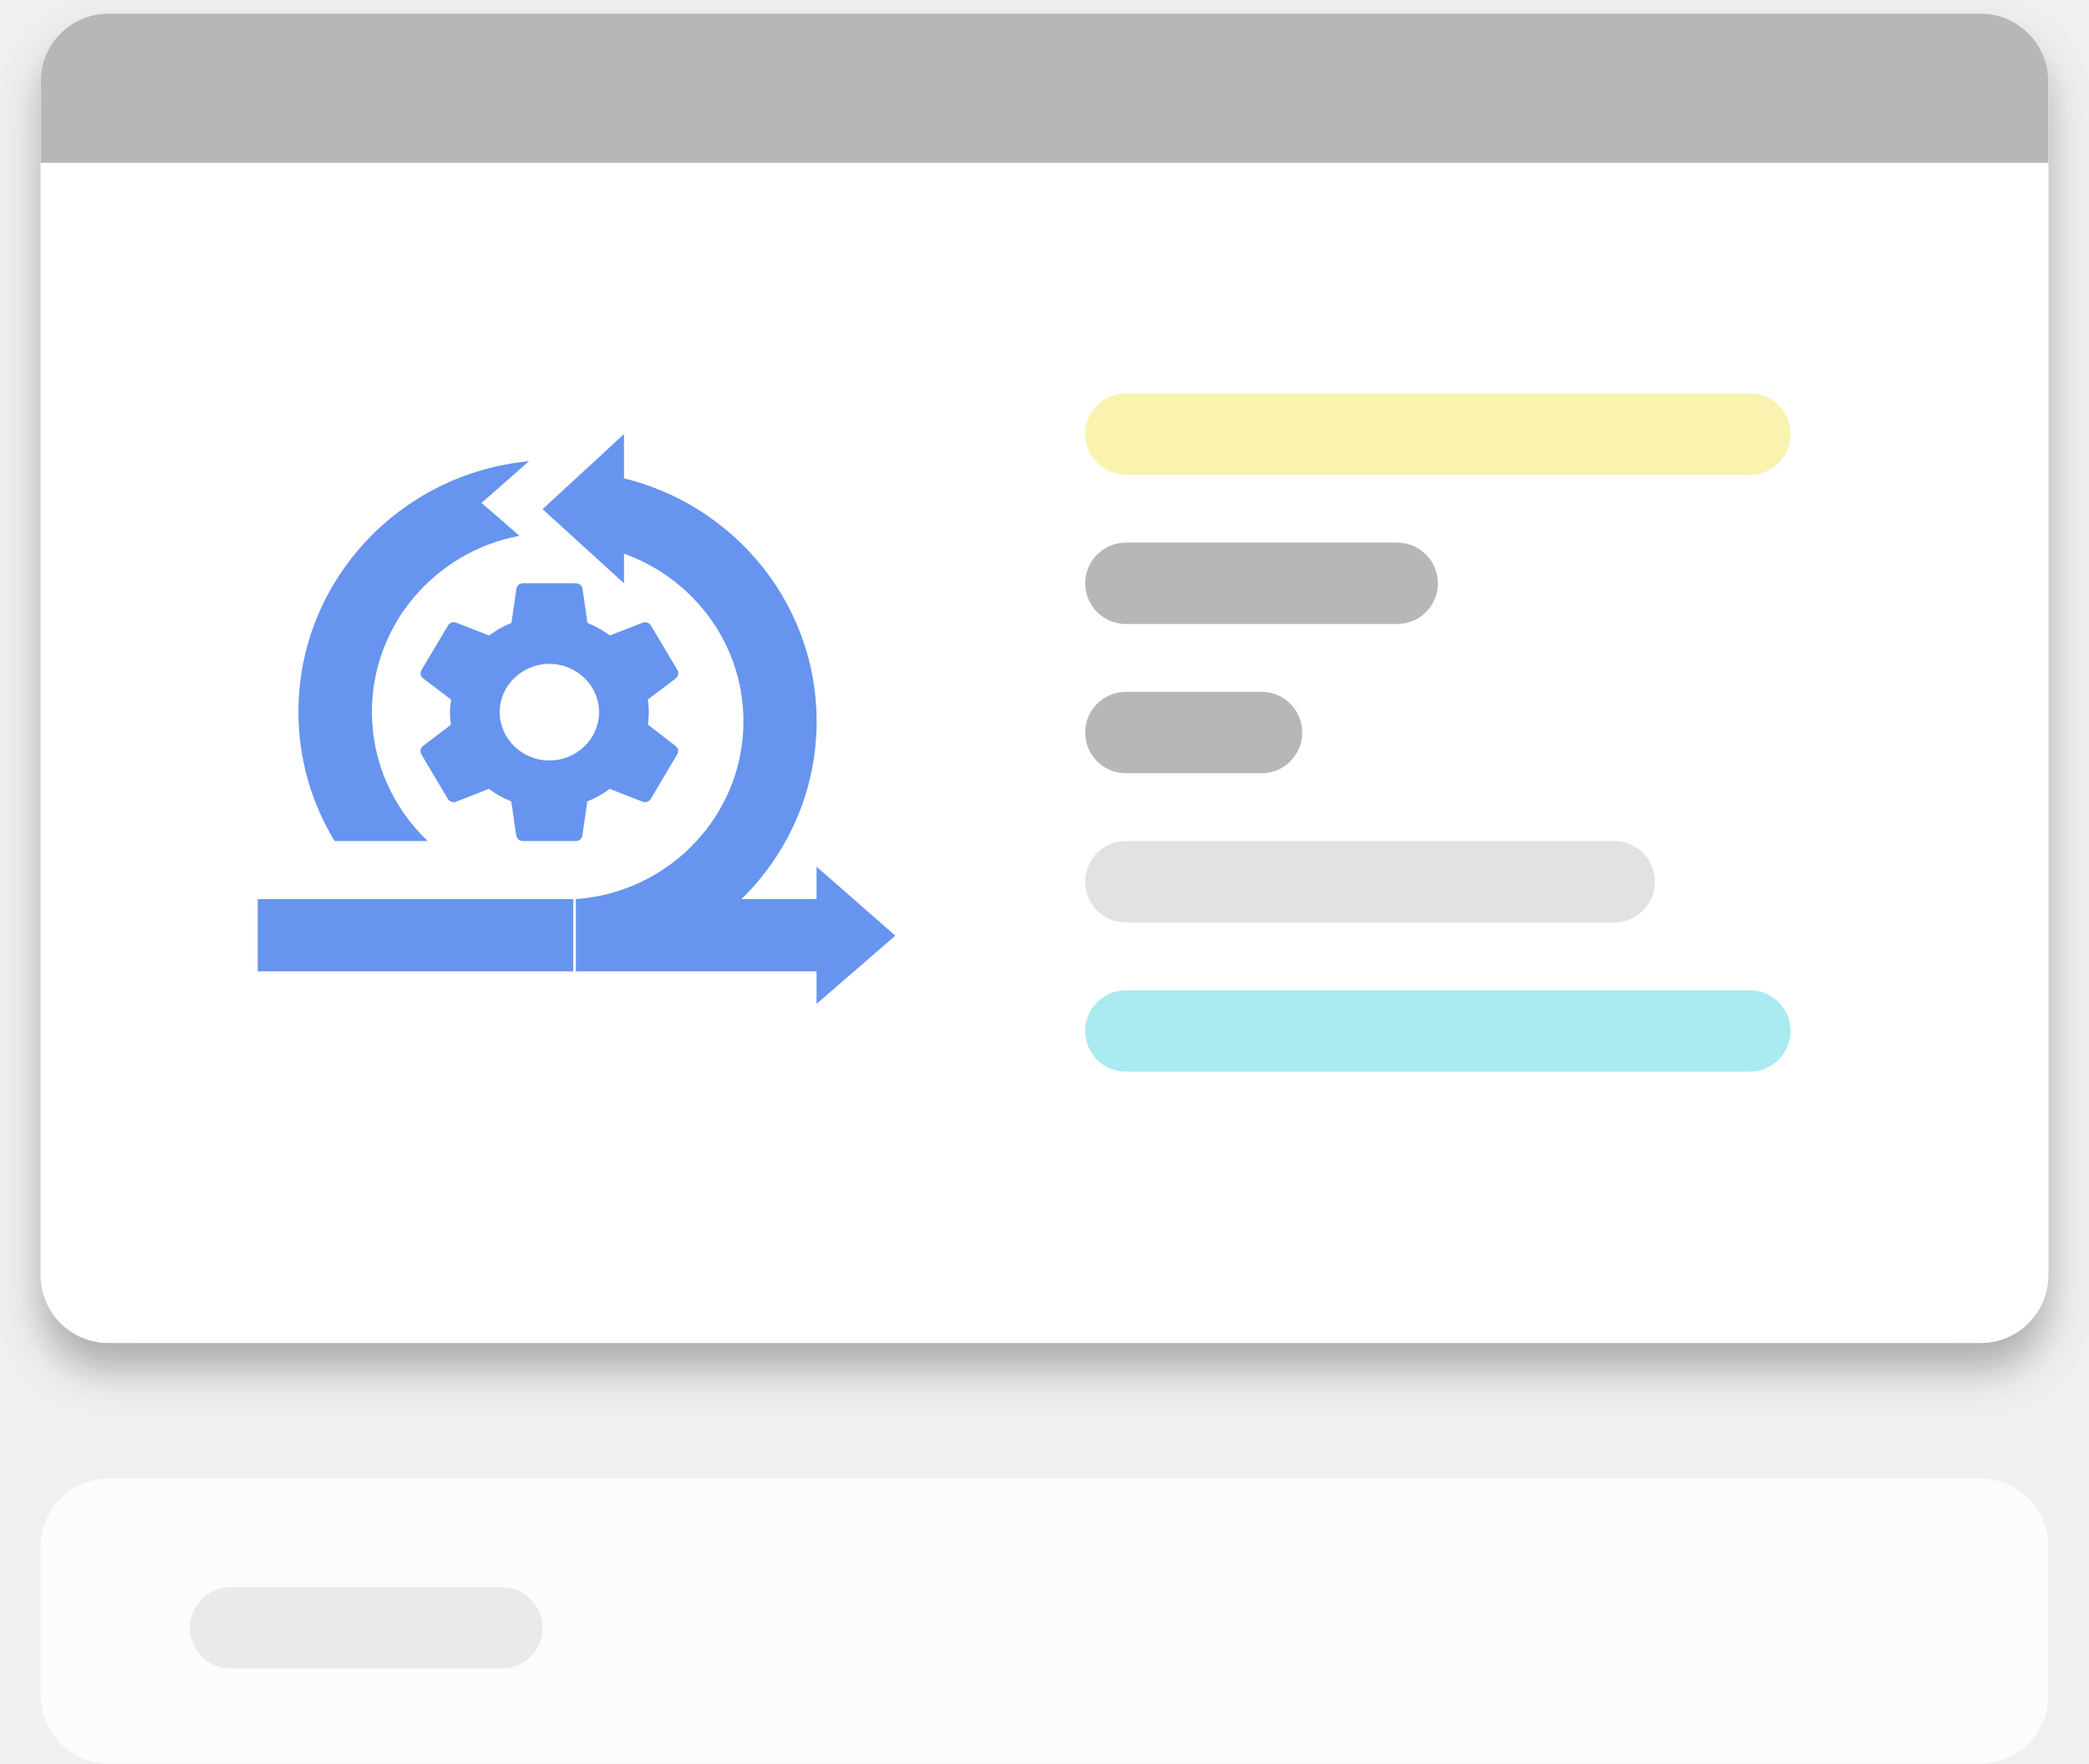
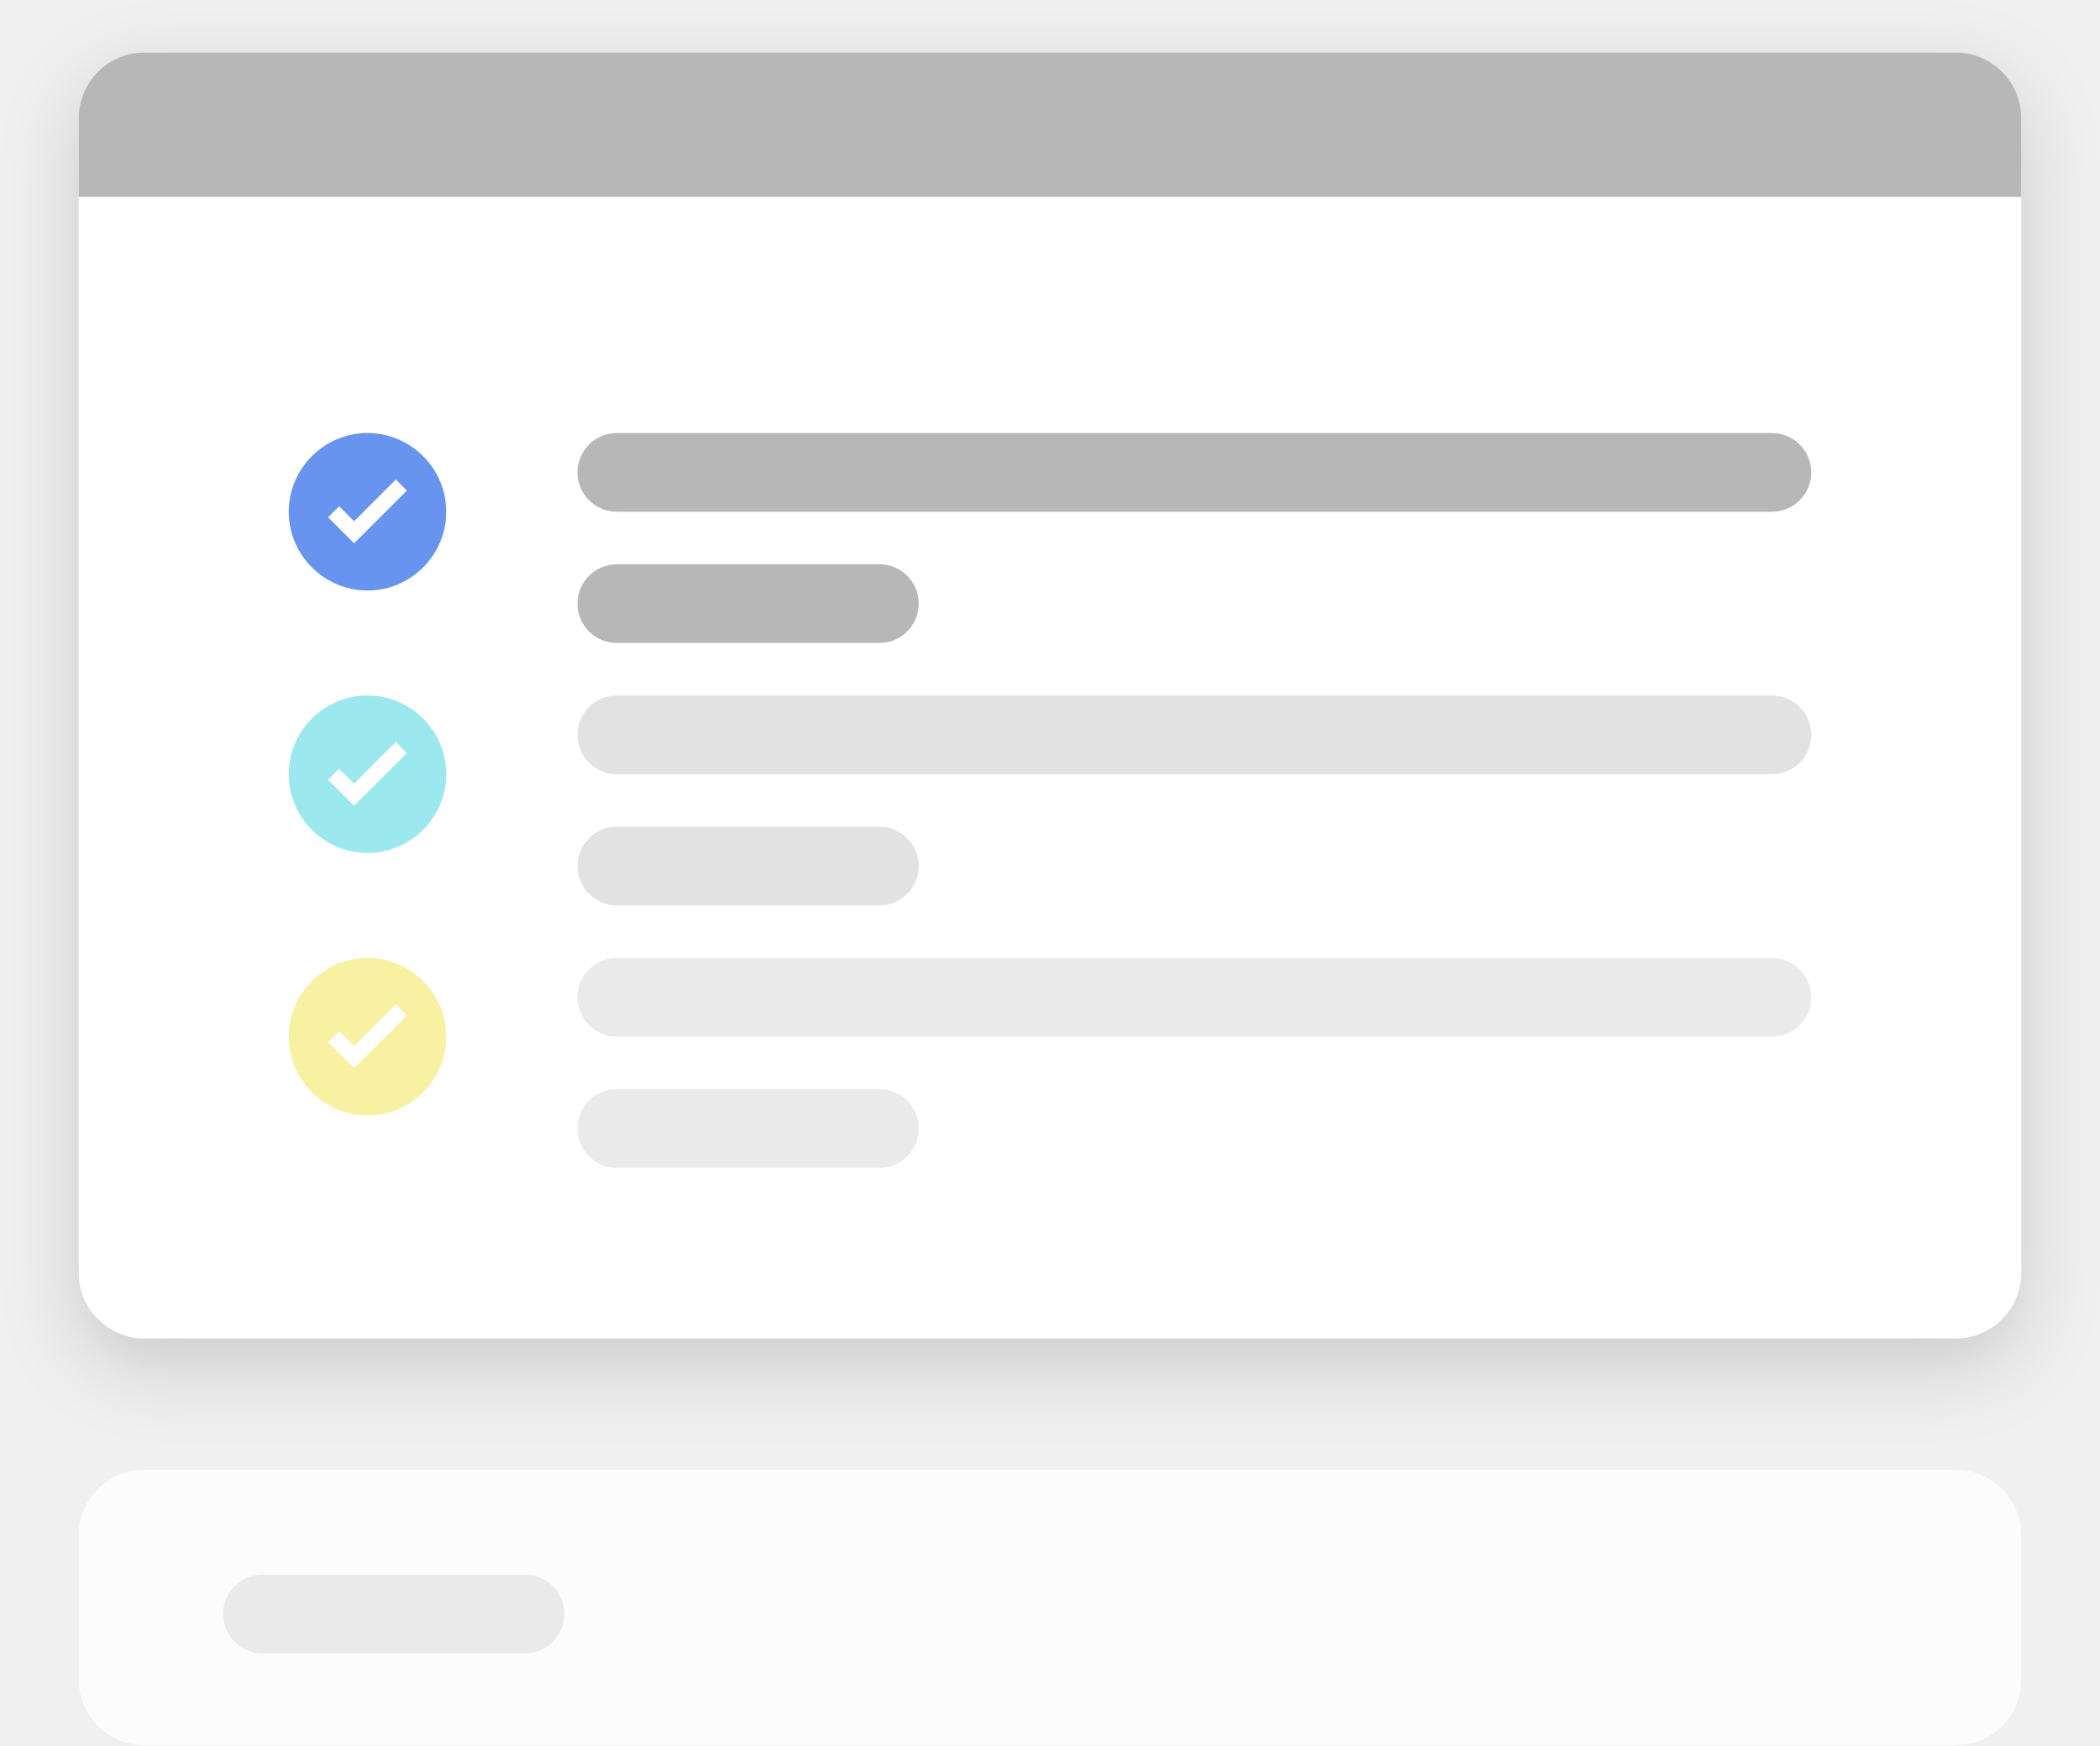
- <svg xmlns="http://www.w3.org/2000/svg" xmlns:xlink="http://www.w3.org/1999/xlink" width="154px" height="130px" viewBox="0 0 154 130" version="1.1">
+ <svg xmlns="http://www.w3.org/2000/svg" xmlns:xlink="http://www.w3.org/1999/xlink" width="160px" height="133px" viewBox="0 0 160 133" version="1.1">
  <defs>
    <rect id="path-1" x="0" y="0" width="148" height="98" rx="5" />
-     <filter x="-3.7%" y="-3.6%" width="107.4%" height="111.2%" filterUnits="objectBoundingBox" id="filter-2">
+     <filter x="-6.8%" y="-8.2%" width="113.5%" height="120.4%" filterUnits="objectBoundingBox" id="filter-2">
      <feOffset dx="0" dy="2" in="SourceAlpha" result="shadowOffsetOuter1" />
-       <feGaussianBlur stdDeviation="1.5" in="shadowOffsetOuter1" result="shadowBlurOuter1" />
-       <feColorMatrix values="0 0 0 0 0.079   0 0 0 0 0.082   0 0 0 0 0.102  0 0 0 0.308 0" type="matrix" in="shadowBlurOuter1" />
+       <feGaussianBlur stdDeviation="3" in="shadowOffsetOuter1" result="shadowBlurOuter1" />
+       <feColorMatrix values="0 0 0 0 0   0 0 0 0 0   0 0 0 0 0  0 0 0 0.16 0" type="matrix" in="shadowBlurOuter1" />
    </filter>
  </defs>
-   <g id="Page-1" stroke="none" stroke-width="1" fill="none" fill-rule="evenodd">
-     <g id="test-1" transform="translate(3, 1)">
-       <g id="Group">
-         <g id="Rectangle-4-Copy-16">
-           <g id="path-1-link" fill-rule="nonzero">
-             <g id="path-1">
-               <use fill="black" fill-opacity="1" filter="url(#filter-2)" xlink:href="#path-1" />
-               <use fill="#FFFFFF" fill-rule="evenodd" xlink:href="#path-1" />
-             </g>
-           </g>
-           <g id="path-1-link" fill="#FFFFFF">
-             <rect id="path-1" x="0" y="0" width="148" height="98" rx="5" />
-           </g>
+   <g id="页面-1" stroke="none" stroke-width="1" fill="none" fill-rule="evenodd">
+     <g id="产品模块" transform="translate(-257, -1041)">
+       <g id="test-1" transform="translate(263, 1045)">
+         <g id="Rectangle-4-Copy-22">
+           <use fill="black" fill-opacity="1" filter="url(#filter-2)" xlink:href="#path-1" />
+           <use fill="#FFFFFF" fill-rule="evenodd" xlink:href="#path-1" />
        </g>
-         <path d="M5,0 L143,0 C145.761,-5.07265313e-16 148,2.239 148,5 L148,11 L0,11 L0,5 C-3.38176876e-16,2.239 2.239,5.07265313e-16 5,0 Z" id="Rectangle-4-Copy-20" fill="#B7B7B7" fill-rule="nonzero" />
-         <rect id="Rectangle-4-Copy-21" fill-opacity="0.8" fill="#FFFFFF" fill-rule="nonzero" x="0" y="108" width="148" height="21" rx="5" />
-         <rect id="Rectangle-6-Copy-11" fill-opacity="0.1" fill="#4A4A4A" fill-rule="nonzero" x="11" y="116" width="26" height="6" rx="3" />
-       </g>
-       <rect id="Rectangle-2-Copy-8" fill="#F9F3AF" fill-rule="nonzero" x="77" y="28" width="52" height="6" rx="3" />
-       <rect id="Rectangle-2-Copy-10" fill="#B7B7B7" fill-rule="nonzero" x="77" y="50" width="16" height="6" rx="3" />
-       <rect id="Rectangle-2-Copy-10-Copy" fill="#A9EBF1" fill-rule="nonzero" x="77" y="72" width="52" height="6" rx="3" />
-       <rect id="Rectangle-2-Copy-9" fill="#B7B7B7" fill-rule="nonzero" x="77" y="39" width="26" height="6" rx="3" />
-       <rect id="Rectangle-2-Copy-11" fill="#E2E2E2" fill-rule="nonzero" x="77" y="61" width="42" height="6" rx="3" />
-       <g id="agile" transform="translate(16, 31)" fill="#6694EF" fill-rule="nonzero">
-         <path d="M41.197,34.281 L41.197,31.89 L47,36.976 L41.197,42 L41.197,39.609 L23.476,39.609 C23.406,39.612 23.336,39.616 23.266,39.618 L23.266,39.609 L23.262,39.609 L23.262,34.281 L1.77635684e-15,34.281 L1.77635684e-15,39.609 L23.452,39.609 L23.452,34.281 L23.262,34.281 L23.42,34.281 C30.33,33.811 35.807,28.114 35.807,21.177 C35.807,15.041 31.523,9.876 25.752,8.439 L25.752,3 C34.519,4.525 41.201,12.094 41.201,21.177 C41.201,26.296 39.079,30.935 35.657,34.281 L41.197,34.281 Z" id="Combined-Shape" />
-         <path d="M19.296,7.498 C13.111,8.654 8.418,14.033 8.418,20.476 C8.418,24.215 9.998,27.595 12.532,30 L5.667,30 C3.974,27.214 3,23.956 3,20.476 C3,10.836 10.476,2.892 20,2 L16.498,5.073 L19.296,7.498 Z" id="Combined-Shape" />
-         <polygon id="Path" transform="translate(24, 5.5) scale(-1, 1) translate(-24, -5.5) " points="21 0 21 11 27 5.534" />
-         <path d="M28.768,21.426 C28.804,21.129 28.829,20.821 28.829,20.5 C28.829,20.179 28.804,19.871 28.755,19.574 L30.82,18.006 C31.003,17.864 31.052,17.603 30.942,17.401 L28.988,14.111 C28.865,13.898 28.609,13.826 28.389,13.898 L25.958,14.848 C25.445,14.467 24.908,14.159 24.309,13.921 L23.943,11.404 C23.906,11.166 23.699,11 23.454,11 L19.546,11 C19.301,11 19.106,11.166 19.069,11.404 L18.703,13.921 C18.104,14.159 17.555,14.479 17.054,14.848 L14.623,13.898 C14.403,13.814 14.147,13.898 14.025,14.111 L12.07,17.401 C11.948,17.614 11.997,17.864 12.192,18.006 L14.257,19.574 C14.208,19.871 14.171,20.191 14.171,20.5 C14.171,20.809 14.196,21.129 14.245,21.426 L12.18,22.994 C11.997,23.136 11.948,23.398 12.058,23.599 L14.012,26.889 C14.135,27.102 14.391,27.174 14.611,27.102 L17.042,26.152 C17.555,26.532 18.092,26.841 18.691,27.079 L19.057,29.596 C19.106,29.834 19.301,30 19.546,30 L23.454,30 C23.699,30 23.906,29.834 23.931,29.596 L24.297,27.079 C24.896,26.841 25.445,26.521 25.946,26.152 L28.377,27.102 C28.597,27.186 28.853,27.102 28.975,26.889 L30.93,23.599 C31.052,23.386 31.003,23.136 30.808,22.994 L28.768,21.426 Z M21.5,24.062 C19.485,24.062 17.836,22.459 17.836,20.5 C17.836,18.541 19.485,16.938 21.5,16.938 C23.515,16.938 25.164,18.541 25.164,20.5 C25.164,22.459 23.515,24.062 21.5,24.062 Z" id="Shape" />
+         <path d="M5,0 L143,0 C145.761,-5.07265313e-16 148,2.239 148,5 L148,11 L148,11 L0,11 L0,5 C-3.38176876e-16,2.239 2.239,5.07265313e-16 5,0 Z" id="Rectangle-4-Copy-23" fill="#B7B7B7" />
+         <g id="编组-15" transform="translate(0, 108)">
+           <rect id="Rectangle-4-Copy-24" fill-opacity="0.8" fill="#FFFFFF" x="0" y="0" width="148" height="21" rx="5" />
+           <rect id="Rectangle-6-Copy-12" fill-opacity="0.1" fill="#4A4A4A" x="11" y="8" width="26" height="6" rx="3" />
+         </g>
+         <rect id="Rectangle-2-Copy-22" fill="#B7B7B7" x="38" y="39" width="26" height="6" rx="3" />
+         <rect id="Rectangle-2-Copy-45" fill="#E2E2E2" x="38" y="59" width="26" height="6" rx="3" />
+         <rect id="Rectangle-2-Copy-49" fill="#EAEAEB" x="38" y="79" width="26" height="6" rx="3" />
+         <rect id="Rectangle-2-Copy-23" fill="#B7B7B7" x="38" y="29" width="94" height="6" rx="3" />
+         <path d="M22,29 C18.7,29 16,31.7 16,35 C16,38.3 18.7,41 22,41 C25.3,41 28,38.3 28,35 C28,31.7 25.3,29 22,29 L22,29 Z M20.98,37.402 L19,35.422 L19.84,34.582 L20.98,35.722 L24.16,32.542 L25,33.382 L20.98,37.402 L20.98,37.402 Z" id="Shape-Copy" fill="#6694EF" />
+         <path d="M22,49 C18.7,49 16,51.7 16,55 C16,58.3 18.7,61 22,61 C25.3,61 28,58.3 28,55 C28,51.7 25.3,49 22,49 L22,49 Z M20.98,57.402 L19,55.422 L19.84,54.582 L20.98,55.722 L24.16,52.542 L25,53.382 L20.98,57.402 L20.98,57.402 Z" id="Shape-Copy" fill="#9BE8EF" />
+         <path d="M22,69 C18.7,69 16,71.7 16,75 C16,78.3 18.7,81 22,81 C25.3,81 28,78.3 28,75 C28,71.7 25.3,69 22,69 L22,69 Z M20.98,77.402 L19,75.422 L19.84,74.582 L20.98,75.722 L24.16,72.542 L25,73.382 L20.98,77.402 L20.98,77.402 Z" id="Shape-Copy" fill="#F8F1A1" />
+         <rect id="Rectangle-2-Copy-25" fill="#E2E2E2" x="38" y="49" width="94" height="6" rx="3" />
+         <rect id="Rectangle-2-Copy-50" fill="#EAEAEB" x="38" y="69" width="94" height="6" rx="3" />
      </g>
    </g>
  </g>
</svg>
